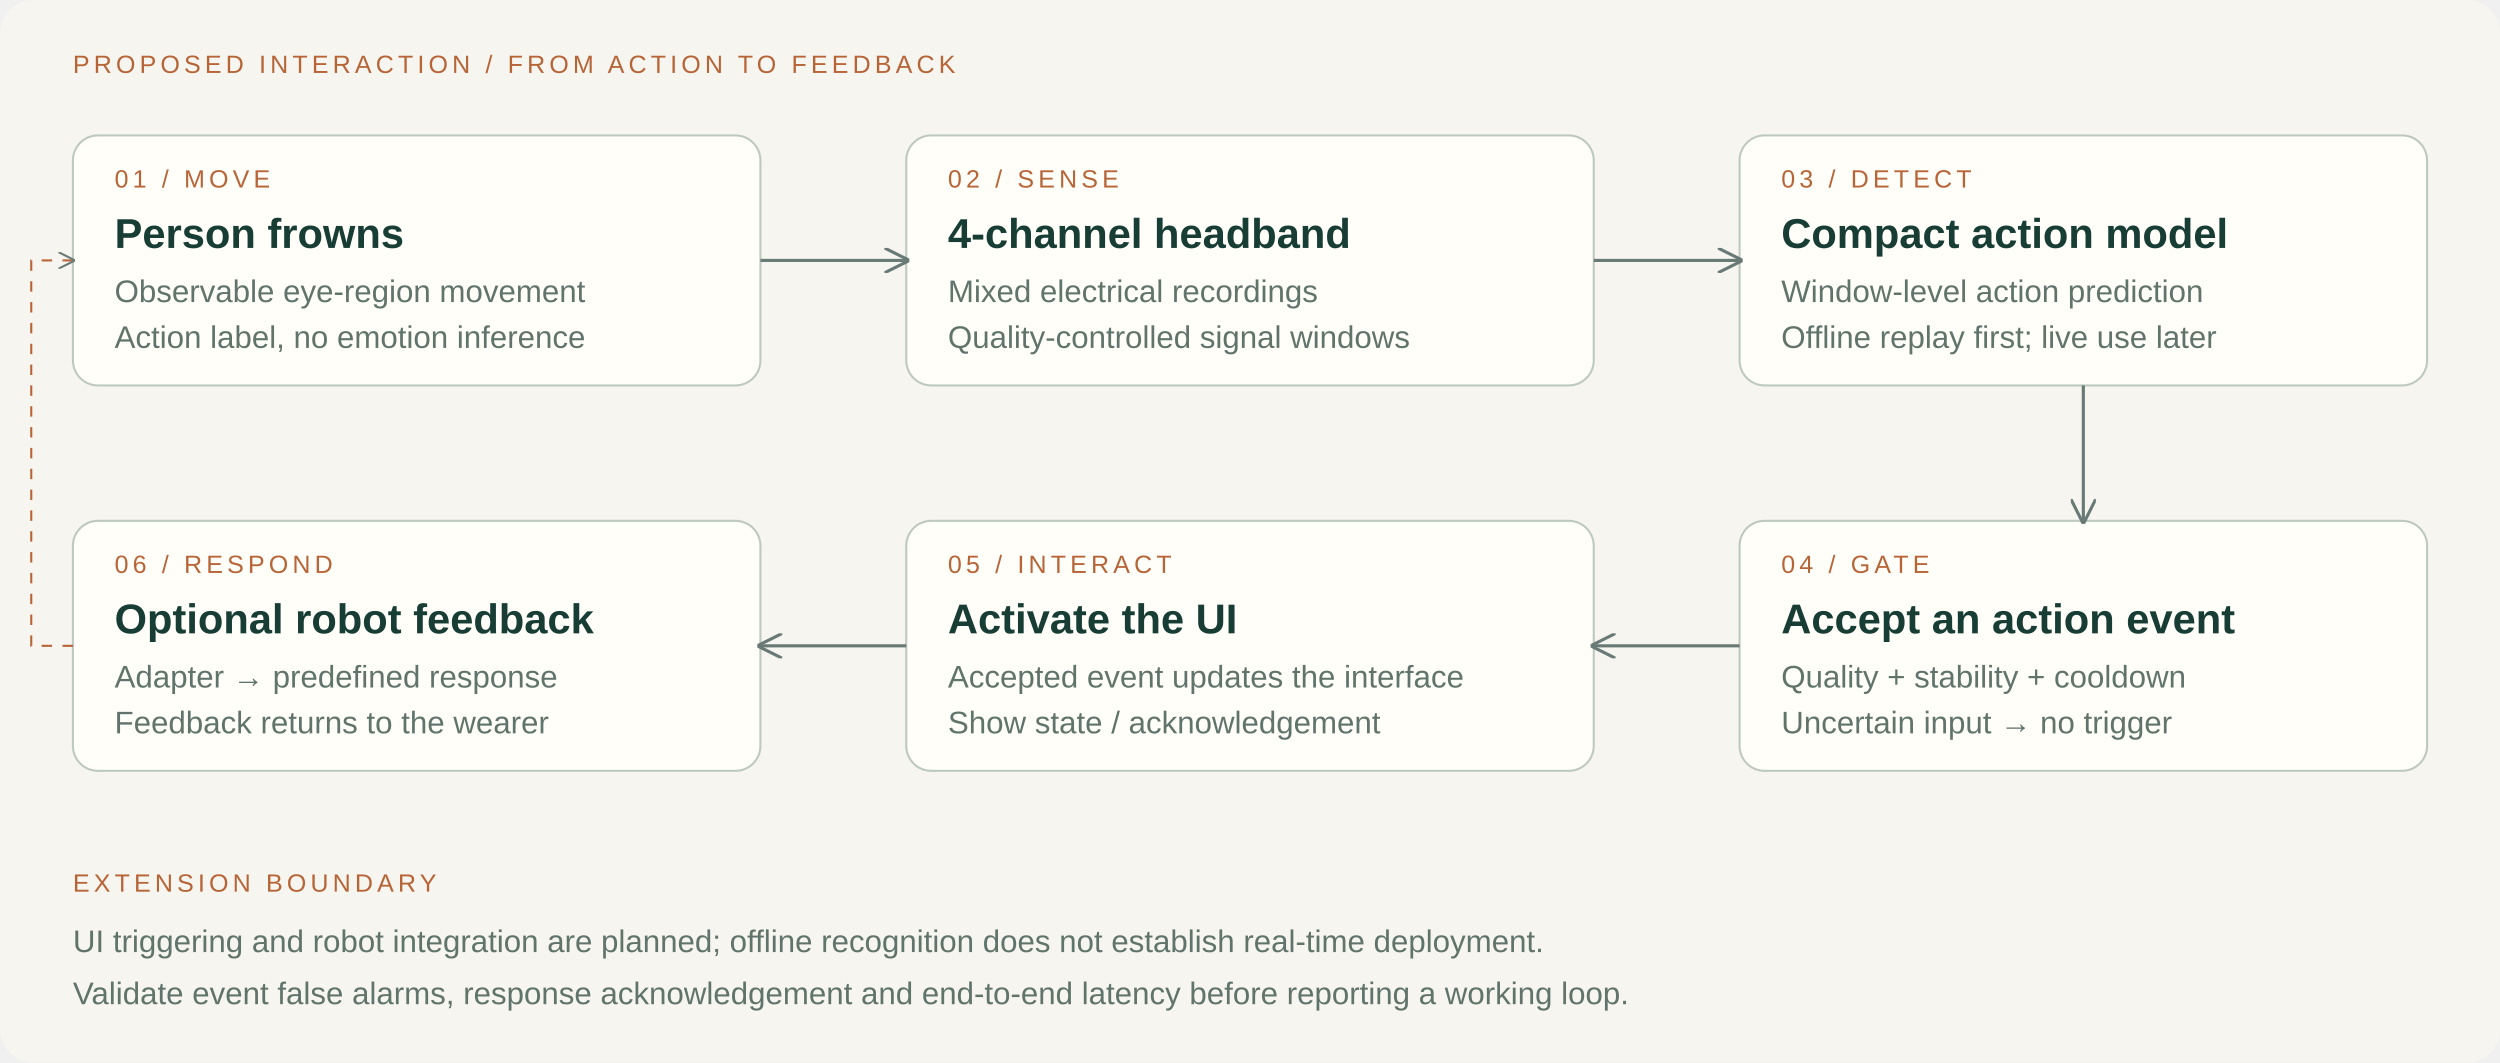
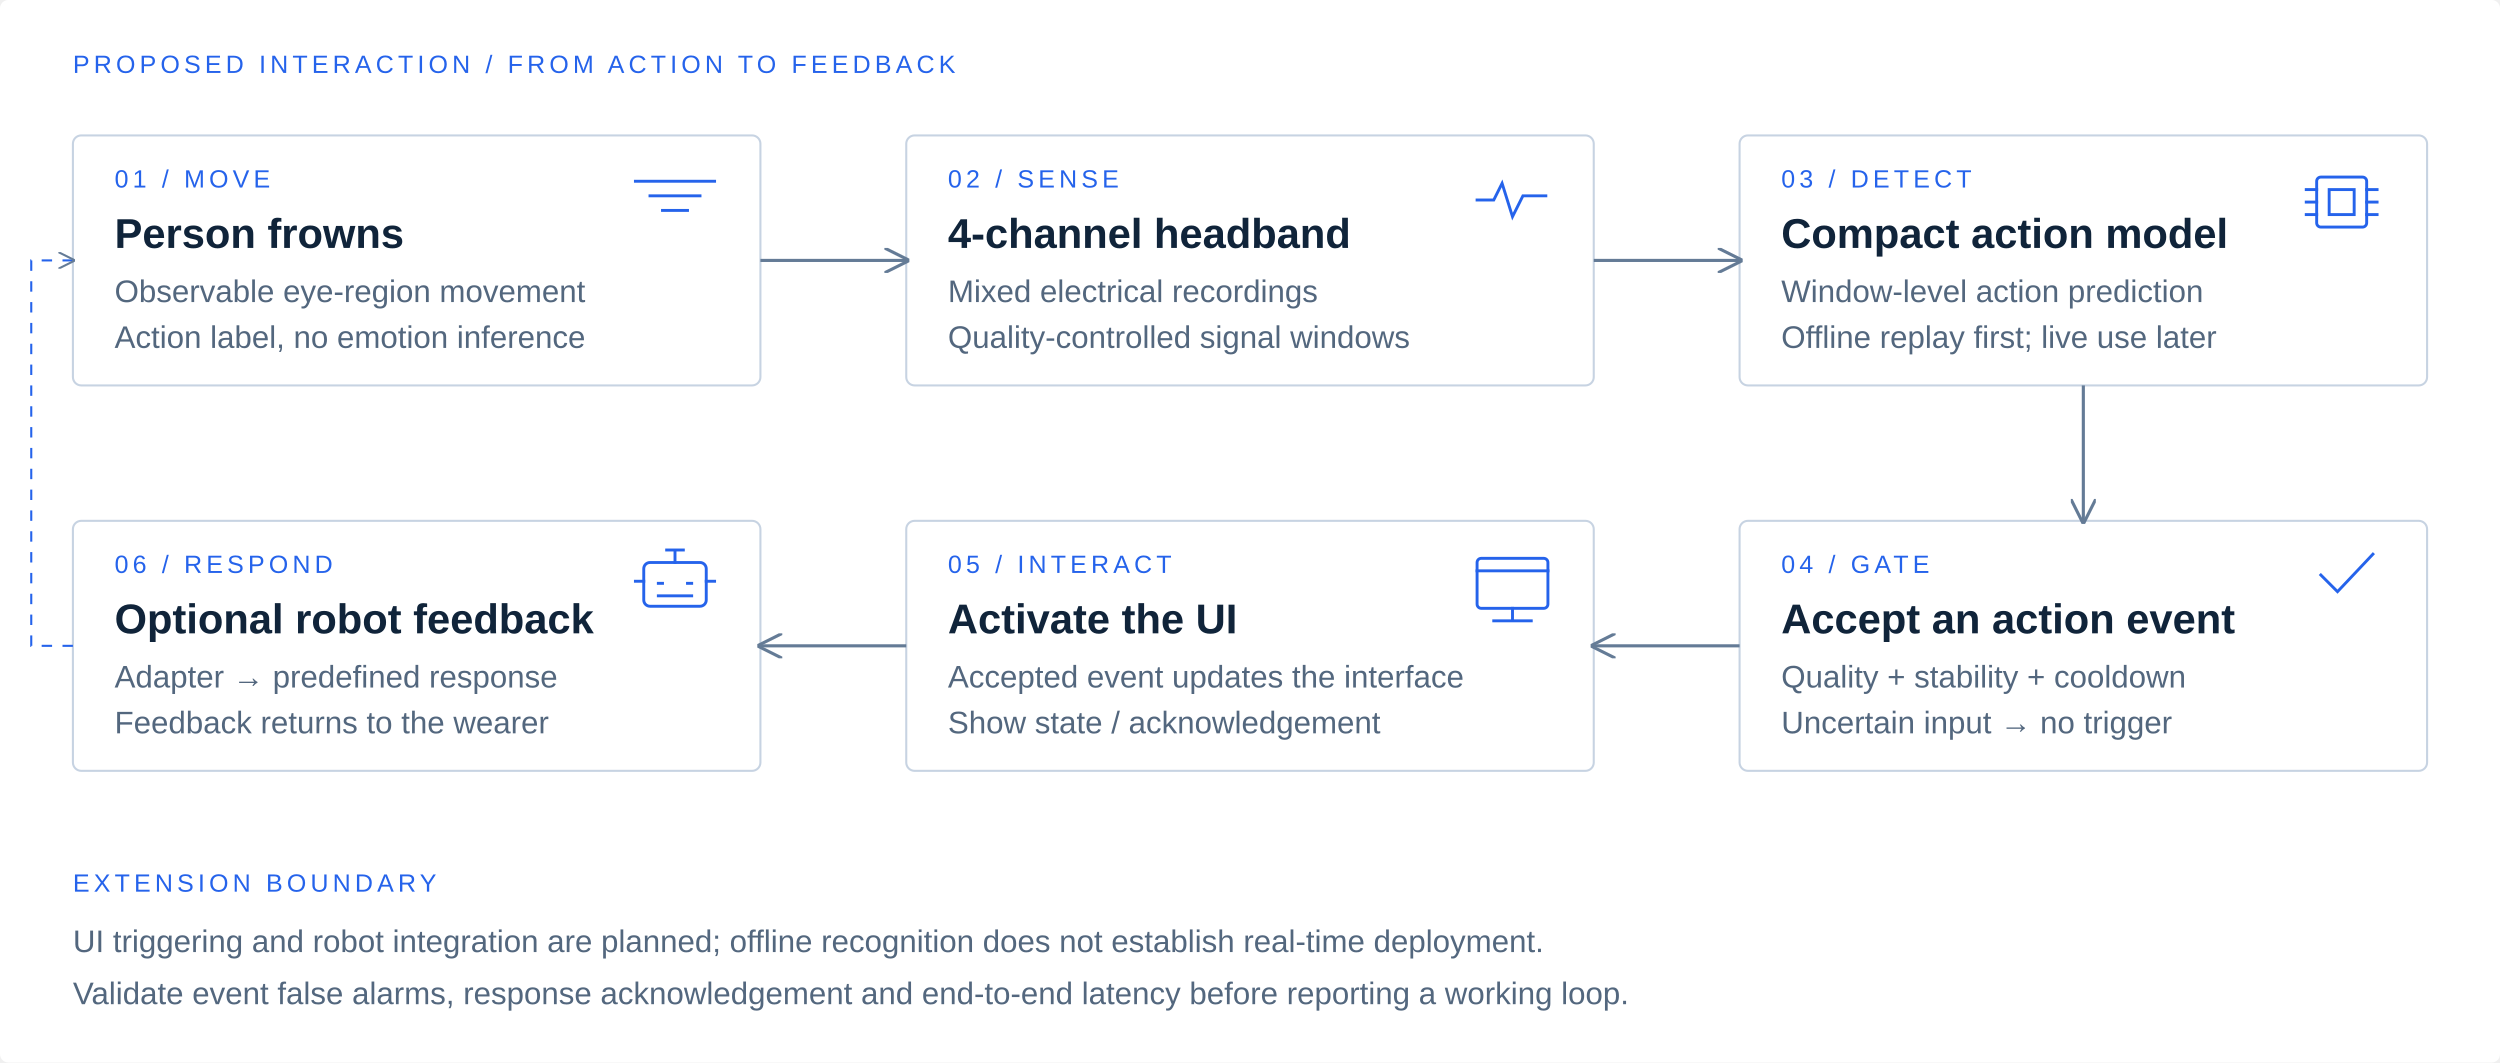
<svg xmlns="http://www.w3.org/2000/svg" viewBox="0 0 1200 510" role="img" aria-labelledby="title desc">
  <defs>
    <marker id="arrow" markerWidth="8" markerHeight="8" refX="7" refY="4" orient="auto">
-       <path d="M0 0L8 4L0 8" fill="none" stroke="#697a76" />
+       <path d="M0 0L8 4L0 8" fill="none" stroke="#647b96" />
    </marker>
  </defs>
-   <rect width="1200" height="510" rx="16" fill="#f6f5ef" />
-   <style>text{font-family:Arial,sans-serif;fill:#173d35}.title{font-size:20px;font-weight:600}.small{font-size:15px;fill:#61746c}.label{font-size:12px;letter-spacing:2px;fill:#b76437}</style>
+   <rect width="1200" height="510" rx="4" fill="#ffffff" />
+   <style>text{font-family:Arial,Helvetica,sans-serif;fill:#10243a}.title{font-size:20px;font-weight:600}.small{font-size:15px;fill:#53677e}.label{font-size:12px;letter-spacing:2px;fill:#2563eb}</style>
  <text x="35" y="35" class="label">PROPOSED INTERACTION / FROM ACTION TO FEEDBACK</text>
-   <rect x="35" y="65" width="330" height="120" rx="12" fill="#fffef9" stroke="#bdc9bf" />
+   <rect x="35" y="65" width="330" height="120" rx="4" fill="#ffffff" stroke="#c7d3e2" />
  <text x="55" y="90" class="label">01 / MOVE</text>
  <text x="55" y="119" class="title">Person frowns</text>
  <text x="55" y="145" class="small">Observable eye-region movement</text>
  <text x="55" y="167" class="small">Action label, no emotion inference</text>
-   <rect x="435" y="65" width="330" height="120" rx="12" fill="#fffef9" stroke="#bdc9bf" />
+   <rect x="435" y="65" width="330" height="120" rx="4" fill="#ffffff" stroke="#c7d3e2" />
  <text x="455" y="90" class="label">02 / SENSE</text>
  <text x="455" y="119" class="title">4-channel headband</text>
  <text x="455" y="145" class="small">Mixed electrical recordings</text>
  <text x="455" y="167" class="small">Quality-controlled signal windows</text>
-   <rect x="835" y="65" width="330" height="120" rx="12" fill="#fffef9" stroke="#bdc9bf" />
+   <rect x="835" y="65" width="330" height="120" rx="4" fill="#ffffff" stroke="#c7d3e2" />
  <text x="855" y="90" class="label">03 / DETECT</text>
  <text x="855" y="119" class="title">Compact action model</text>
  <text x="855" y="145" class="small">Window-level action prediction</text>
  <text x="855" y="167" class="small">Offline replay first; live use later</text>
-   <rect x="835" y="250" width="330" height="120" rx="12" fill="#fffef9" stroke="#bdc9bf" />
+   <rect x="835" y="250" width="330" height="120" rx="4" fill="#ffffff" stroke="#c7d3e2" />
  <text x="855" y="275" class="label">04 / GATE</text>
  <text x="855" y="304" class="title">Accept an action event</text>
  <text x="855" y="330" class="small">Quality + stability + cooldown</text>
  <text x="855" y="352" class="small">Uncertain input → no trigger</text>
-   <rect x="435" y="250" width="330" height="120" rx="12" fill="#fffef9" stroke="#bdc9bf" />
+   <rect x="435" y="250" width="330" height="120" rx="4" fill="#ffffff" stroke="#c7d3e2" />
  <text x="455" y="275" class="label">05 / INTERACT</text>
  <text x="455" y="304" class="title">Activate the UI</text>
  <text x="455" y="330" class="small">Accepted event updates the interface</text>
  <text x="455" y="352" class="small">Show state / acknowledgement</text>
-   <rect x="35" y="250" width="330" height="120" rx="12" fill="#fffef9" stroke="#bdc9bf" />
+   <rect x="35" y="250" width="330" height="120" rx="4" fill="#ffffff" stroke="#c7d3e2" />
  <text x="55" y="275" class="label">06 / RESPOND</text>
  <text x="55" y="304" class="title">Optional robot feedback</text>
  <text x="55" y="330" class="small">Adapter → predefined response</text>
  <text x="55" y="352" class="small">Feedback returns to the wearer</text>
-   <path d="M365 125H435" fill="none" stroke="#697a76" stroke-width="1.5" marker-end="url(#arrow)" />
-   <path d="M765 125H835" fill="none" stroke="#697a76" stroke-width="1.5" marker-end="url(#arrow)" />
-   <path d="M1000 185V250" fill="none" stroke="#697a76" stroke-width="1.5" marker-end="url(#arrow)" />
-   <path d="M835 310H765" fill="none" stroke="#697a76" stroke-width="1.5" marker-end="url(#arrow)" />
-   <path d="M435 310H365" fill="none" stroke="#697a76" stroke-width="1.5" marker-end="url(#arrow)" />
-   <path d="M35 310H15V125H35" fill="none" stroke="#b76437" stroke-dasharray="5 5" marker-end="url(#arrow)" />
+   <path d="M365 125H435" fill="none" stroke="#647b96" stroke-width="1.5" marker-end="url(#arrow)" />
+   <path d="M765 125H835" fill="none" stroke="#647b96" stroke-width="1.5" marker-end="url(#arrow)" />
+   <path d="M1000 185V250" fill="none" stroke="#647b96" stroke-width="1.5" marker-end="url(#arrow)" />
+   <path d="M835 310H765" fill="none" stroke="#647b96" stroke-width="1.5" marker-end="url(#arrow)" />
+   <path d="M435 310H365" fill="none" stroke="#647b96" stroke-width="1.5" marker-end="url(#arrow)" />
+   <path d="M35 310H15V125H35" fill="none" stroke="#2563eb" stroke-dasharray="5 5" marker-end="url(#arrow)" />
  <text x="35" y="428" class="label">EXTENSION BOUNDARY</text>
  <text x="35" y="457" class="small">UI triggering and robot integration are planned; offline recognition does not establish real-time deployment.</text>
  <text x="35" y="482" class="small">Validate event false alarms, response acknowledgement and end-to-end latency before reporting a working loop.</text>
+   <g fill="none" stroke="#2563eb" stroke-width="1.4" stroke-linecap="square" aria-hidden="true">
+     <path d="M305 87h38m-31 7h24m-18 7h12" />
+     <path d="M709 96h8l4-8 5 16 5-10h11" />
+     <rect x="1112" y="85" width="24" height="24" rx="2" />
+     <path d="M1118 91h12v12h-12zm-6 0h-5m5 6h-5m5 6h-5m29-12h5m-5 6h5m-5 6h5" />
+     <path d="M1114 276l8 8 17-18" />
+     <rect x="709" y="268" width="34" height="24" rx="2" />
+     <path d="M709 274h34m-17 18v6m-9 0h18" />
+     <rect x="309" y="270" width="30" height="21" rx="3" />
+     <path d="M316 280h2m12 0h2m-16 6h16m-8-16v-6m-4 0h8m-23 15h4m30 0h4" />
+   </g>
</svg>
